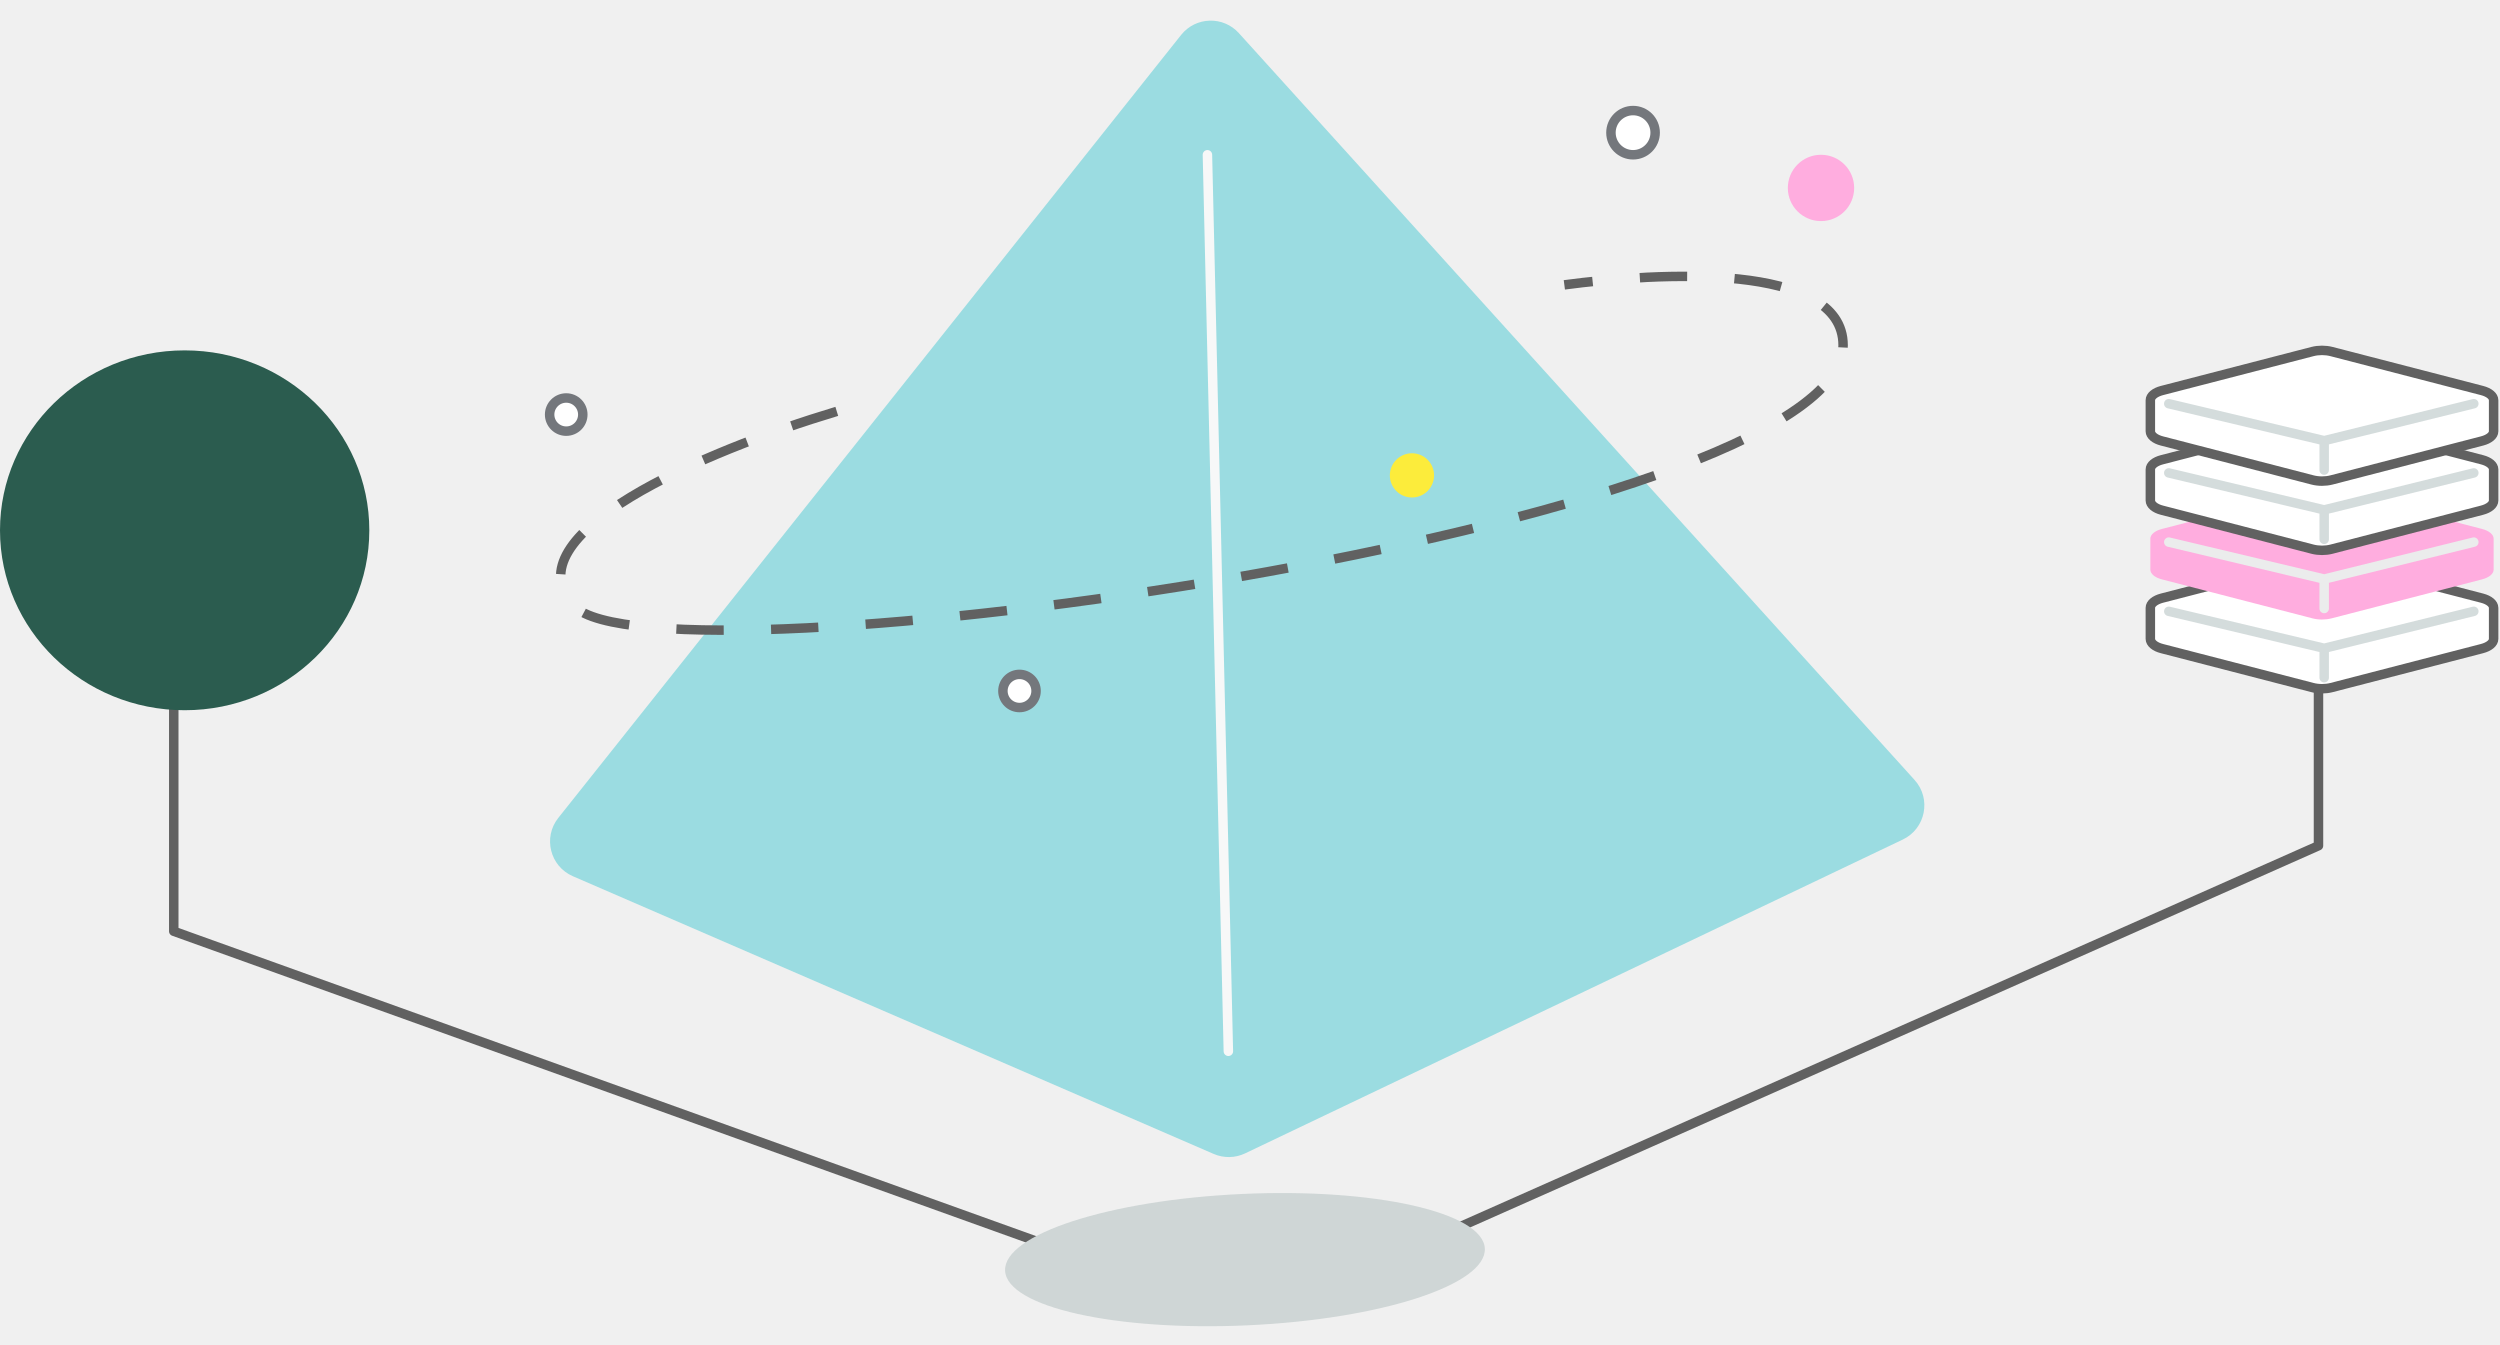
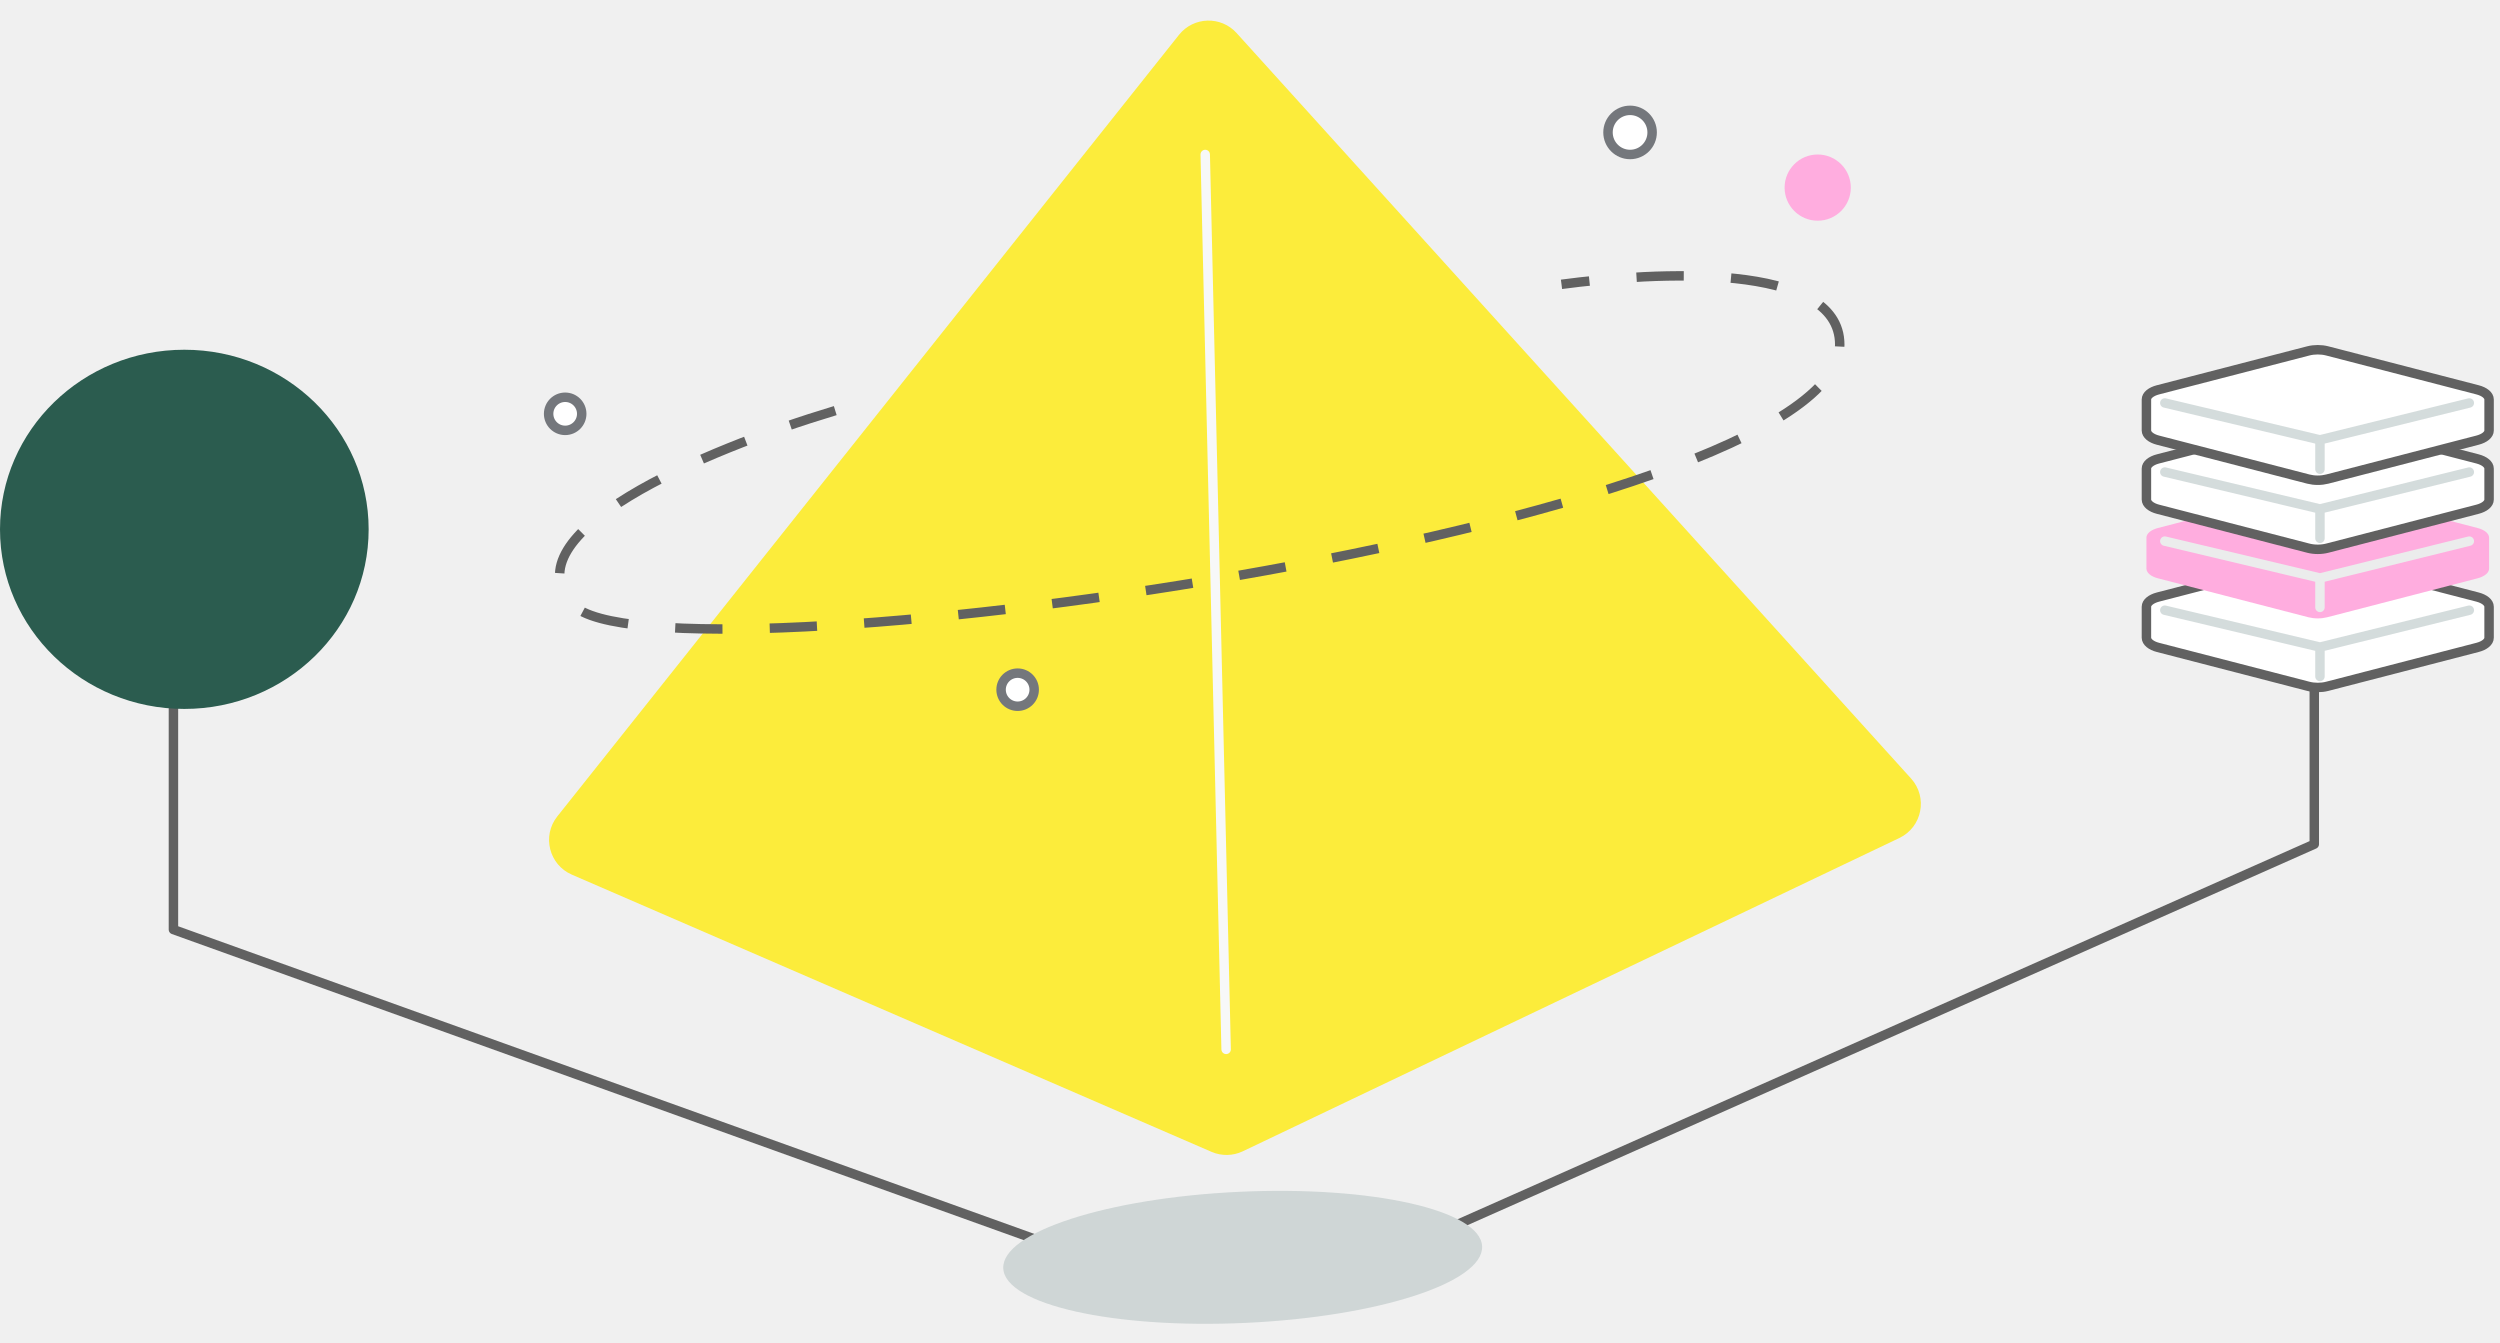
- <svg xmlns="http://www.w3.org/2000/svg" width="264" height="142" viewBox="0 0 264 142" fill="none">
-   <path d="M18.349 54.869V98.342L119.916 134.839" stroke="#616161" stroke-linecap="round" stroke-linejoin="round" />
-   <path d="M244.832 45.53V89.309L140.93 135.423" stroke="#616161" stroke-linecap="round" stroke-linejoin="round" />
-   <ellipse cx="19.5" cy="56" rx="19.5" ry="19" fill="#2B5C4F" />
-   <path d="M228.303 63.164L244.202 59.047C244.513 58.967 244.855 58.925 245.201 58.925C245.547 58.925 245.889 58.967 246.2 59.047L262.1 63.164C262.853 63.359 263.327 63.755 263.327 64.189V67.468C263.327 67.9 262.853 68.297 262.1 68.492L246.203 72.608C245.892 72.689 245.55 72.731 245.204 72.731C244.858 72.731 244.516 72.689 244.205 72.608L228.303 68.492C227.938 68.399 227.629 68.254 227.412 68.073C227.195 67.891 227.079 67.682 227.077 67.468V64.189C227.077 63.755 227.551 63.359 228.303 63.164Z" fill="white" stroke="#616161" stroke-linecap="round" stroke-linejoin="round" />
-   <path d="M229.022 64.556L245.434 68.459L261.235 64.556M245.434 71.566V68.461V71.566Z" fill="white" />
-   <path d="M229.022 64.556L245.434 68.459L261.235 64.556M245.434 71.566V68.461" stroke="#D4DCDC" stroke-linecap="round" stroke-linejoin="round" />
-   <path d="M228.303 55.856L244.202 51.739C244.513 51.659 244.855 51.617 245.201 51.617C245.547 51.617 245.889 51.659 246.2 51.739L262.1 55.856C262.853 56.051 263.327 56.447 263.327 56.881V60.16C263.327 60.593 262.853 60.99 262.1 61.184L246.203 65.301C245.892 65.381 245.55 65.423 245.204 65.423C244.858 65.423 244.516 65.381 244.205 65.301L228.303 61.184C227.938 61.091 227.629 60.946 227.412 60.765C227.195 60.584 227.079 60.374 227.077 60.16V56.881C227.077 56.447 227.551 56.051 228.303 55.856Z" fill="#FFADDF" />
-   <path d="M229.022 57.247L245.434 61.151L261.235 57.247M245.434 64.257V61.153" stroke="#EBECEC" stroke-linecap="round" stroke-linejoin="round" />
-   <path d="M228.303 48.549L244.202 44.432C244.513 44.351 244.855 44.31 245.201 44.31C245.547 44.31 245.889 44.351 246.2 44.432L262.1 48.549C262.853 48.743 263.327 49.14 263.327 49.573V52.852C263.327 53.285 262.853 53.682 262.1 53.877L246.203 57.993C245.892 58.074 245.55 58.115 245.204 58.115C244.858 58.115 244.516 58.074 244.205 57.993L228.303 53.877C227.938 53.784 227.629 53.639 227.412 53.457C227.195 53.276 227.079 53.067 227.077 52.852V49.573C227.077 49.14 227.551 48.743 228.303 48.549Z" fill="white" stroke="#616161" stroke-linecap="round" stroke-linejoin="round" />
-   <path d="M229.021 49.94L245.434 53.844L261.235 49.94M245.434 56.951V53.846V56.951Z" fill="white" />
-   <path d="M229.021 49.94L245.434 53.844L261.235 49.94M245.434 56.951V53.846" stroke="#D4DCDC" stroke-linecap="round" stroke-linejoin="round" />
-   <path d="M228.303 41.239L244.202 37.122C244.513 37.042 244.855 37 245.201 37C245.547 37 245.889 37.042 246.2 37.122L262.1 41.239C262.853 41.434 263.327 41.83 263.327 42.264V45.543C263.327 45.976 262.853 46.373 262.1 46.567L246.203 50.684C245.892 50.764 245.55 50.806 245.204 50.806C244.858 50.806 244.516 50.764 244.205 50.684L228.303 46.567C227.938 46.474 227.629 46.329 227.412 46.148C227.195 45.967 227.079 45.757 227.077 45.543V42.264C227.077 41.83 227.551 41.434 228.303 41.239Z" fill="white" stroke="#616161" stroke-linecap="round" stroke-linejoin="round" />
-   <path d="M229.021 42.631L245.434 46.534L261.235 42.631M245.434 49.641V46.537V49.641Z" fill="white" />
-   <path d="M229.021 42.631L245.434 46.534L261.235 42.631M245.434 49.641V46.537" stroke="#D4DCDC" stroke-linecap="round" stroke-linejoin="round" />
-   <ellipse cx="6.942" cy="25.357" rx="6.942" ry="25.357" transform="matrix(-0.0460422 -0.998939 -0.998939 0.0460422 157.118 138.785)" fill="#CFD6D6" />
-   <path d="M58.956 86.37L124.726 3.689C126.263 1.757 129.166 1.664 130.822 3.495L202.178 82.362C203.974 84.347 203.351 87.503 200.934 88.656L131.482 121.797C130.439 122.295 129.23 122.317 128.169 121.857L60.496 92.53C58.081 91.484 57.318 88.43 58.956 86.37Z" fill="#9BDCE1" />
-   <path d="M127.504 16.345L129.715 111.015" stroke="#F7F8F8" stroke-linecap="round" />
-   <path d="M88.363 43.442C74.173 47.699 53.701 56.507 60.585 63.973C69.189 73.306 194.632 55.648 194.632 36.466C194.632 27.625 175.008 28.771 165.196 30.081" stroke="#616161" stroke-linejoin="round" stroke-dasharray="5 5" />
-   <path d="M192.297 23.348C194.232 23.348 195.8 21.781 195.8 19.846C195.8 17.912 194.232 16.344 192.297 16.344C190.363 16.344 188.795 17.913 188.795 19.846C188.795 21.781 190.363 23.348 192.297 23.348Z" fill="#FFADDF" />
-   <path d="M149.102 52.535C150.391 52.535 151.437 51.49 151.437 50.2C151.437 48.911 150.391 47.865 149.102 47.865C147.812 47.865 146.767 48.911 146.767 50.2C146.767 51.49 147.812 52.535 149.102 52.535Z" fill="#FCEC3B" />
-   <path d="M59.793 45.53C60.76 45.53 61.544 44.746 61.544 43.779C61.544 42.812 60.76 42.027 59.793 42.027C58.825 42.027 58.041 42.812 58.041 43.779C58.041 44.746 58.825 45.53 59.793 45.53Z" fill="white" stroke="#74777C" stroke-linecap="round" stroke-linejoin="round" />
-   <path d="M107.658 74.716C108.625 74.716 109.409 73.932 109.409 72.965C109.409 71.998 108.625 71.214 107.658 71.214C106.691 71.214 105.907 71.998 105.907 72.965C105.907 73.932 106.691 74.716 107.658 74.716Z" fill="white" stroke="#74777C" stroke-linecap="round" stroke-linejoin="round" />
-   <path d="M172.451 16.345C173.74 16.345 174.785 15.299 174.785 14.01C174.785 12.72 173.74 11.675 172.451 11.675C171.161 11.675 170.116 12.721 170.116 14.01C170.116 15.299 171.161 16.345 172.451 16.345Z" fill="white" stroke="#74777C" stroke-linecap="round" stroke-linejoin="round" />
+ <svg xmlns="http://www.w3.org/2000/svg" width="229" height="123" viewBox="0 0 229 123" fill="none">
+   <path d="M15.887 47.508V85.149L103.828 116.75" stroke="#616161" stroke-width="0.866" stroke-linecap="round" stroke-linejoin="round" />
+   <path d="M211.988 39.422V77.328L122.025 117.255" stroke="#616161" stroke-width="0.866" stroke-linecap="round" stroke-linejoin="round" />
+   <ellipse cx="16.884" cy="48.487" rx="16.884" ry="16.451" fill="#2B5C4F" />
+   <path d="M197.675 54.69L211.441 51.125C211.711 51.056 212.006 51.02 212.306 51.02C212.606 51.02 212.902 51.056 213.171 51.125L226.938 54.69C227.59 54.859 228 55.202 228 55.577V58.416C228 58.791 227.59 59.135 226.938 59.303L213.174 62.867C212.904 62.937 212.609 62.973 212.309 62.973C212.009 62.973 211.713 62.937 211.444 62.867L197.675 59.303C197.359 59.223 197.092 59.097 196.904 58.94C196.716 58.783 196.615 58.602 196.613 58.416V55.577C196.613 55.202 197.024 54.859 197.675 54.69Z" fill="white" stroke="#616161" stroke-width="0.866" stroke-linecap="round" stroke-linejoin="round" />
+   <path d="M198.297 55.895L212.508 59.275L226.189 55.895M212.508 61.965V59.277V61.965Z" fill="white" />
+   <path d="M198.297 55.895L212.508 59.275L226.189 55.895M212.508 61.965V59.277" stroke="#D4DCDC" stroke-width="0.866" stroke-linecap="round" stroke-linejoin="round" />
+   <path d="M197.675 48.363L211.441 44.798C211.711 44.728 212.006 44.692 212.306 44.692C212.606 44.692 212.902 44.728 213.171 44.798L226.938 48.363C227.59 48.531 228 48.874 228 49.249V52.089C228 52.464 227.59 52.807 226.938 52.976L213.174 56.54C212.904 56.609 212.609 56.646 212.309 56.646C212.009 56.646 211.713 56.609 211.444 56.54L197.675 52.976C197.359 52.895 197.092 52.769 196.904 52.613C196.716 52.456 196.615 52.274 196.613 52.089V49.249C196.613 48.874 197.024 48.531 197.675 48.363Z" fill="#FFADDF" />
+   <path d="M198.297 49.567L212.508 52.947L226.189 49.567M212.508 55.637V52.949" stroke="#EBECEC" stroke-width="0.866" stroke-linecap="round" stroke-linejoin="round" />
+   <path d="M197.675 42.035L211.441 38.471C211.711 38.401 212.006 38.365 212.306 38.365C212.606 38.365 212.902 38.401 213.171 38.471L226.938 42.035C227.59 42.204 228 42.547 228 42.922V45.761C228 46.136 227.59 46.48 226.938 46.648L213.174 50.213C212.904 50.282 212.609 50.318 212.309 50.318C212.009 50.318 211.713 50.282 211.444 50.213L197.675 46.648C197.359 46.568 197.092 46.442 196.904 46.285C196.716 46.129 196.615 45.947 196.613 45.761V42.922C196.613 42.547 197.024 42.204 197.675 42.035Z" fill="white" stroke="#616161" stroke-width="0.866" stroke-linecap="round" stroke-linejoin="round" />
+   <path d="M198.297 43.24L212.508 46.62L226.189 43.24M212.508 49.31V46.622V49.31Z" fill="white" />
+   <path d="M198.297 43.24L212.508 46.62L226.189 43.24M212.508 49.31V46.622" stroke="#D4DCDC" stroke-width="0.866" stroke-linecap="round" stroke-linejoin="round" />
+   <path d="M197.675 35.707L211.441 32.142C211.711 32.072 212.006 32.036 212.306 32.036C212.606 32.036 212.902 32.072 213.171 32.142L226.938 35.707C227.59 35.875 228 36.218 228 36.594V39.433C228 39.808 227.59 40.151 226.938 40.32L213.174 43.884C212.904 43.953 212.609 43.99 212.309 43.99C212.009 43.99 211.713 43.953 211.444 43.884L197.675 40.32C197.359 40.239 197.092 40.114 196.904 39.957C196.716 39.8 196.615 39.618 196.613 39.433V36.594C196.613 36.218 197.024 35.875 197.675 35.707Z" fill="white" stroke="#616161" stroke-width="0.866" stroke-linecap="round" stroke-linejoin="round" />
+   <path d="M198.297 36.912L212.508 40.291L226.189 36.912M212.508 42.981V40.293V42.981Z" fill="white" />
+   <path d="M198.297 36.912L212.508 40.291L226.189 36.912M212.508 42.981V40.293" stroke="#D4DCDC" stroke-width="0.866" stroke-linecap="round" stroke-linejoin="round" />
+   <ellipse cx="6.011" cy="21.955" rx="6.011" ry="21.955" transform="matrix(-0.0460422 -0.998939 -0.998939 0.0460422 136.039 120.166)" fill="#CFD6D6" />
+   <path d="M51.048 74.783L107.994 3.194C109.324 1.521 111.838 1.441 113.272 3.026L175.055 71.313C176.61 73.032 176.071 75.764 173.979 76.762L113.844 105.457C112.94 105.889 111.894 105.908 110.975 105.509L52.381 80.117C50.29 79.211 49.629 76.567 51.048 74.783Z" fill="#FCEC3B" />
+   <path d="M110.398 14.152L112.313 96.121" stroke="#F7F8F8" stroke-width="0.866" stroke-linecap="round" />
+   <path d="M76.508 37.613C64.222 41.299 46.496 48.926 52.456 55.39C59.907 63.471 168.521 48.182 168.521 31.573C168.521 23.918 151.529 24.91 143.034 26.044" stroke="#616161" stroke-width="0.866" stroke-linejoin="round" stroke-dasharray="4.33 4.33" />
+   <path d="M166.501 20.216C168.176 20.216 169.534 18.859 169.534 17.184C169.534 15.509 168.176 14.152 166.501 14.152C164.826 14.152 163.469 15.51 163.469 17.184C163.469 18.859 164.826 20.216 166.501 20.216Z" fill="#FFADDF" />
+   <path d="M129.1 45.487C130.216 45.487 131.121 44.582 131.121 43.465C131.121 42.349 130.216 41.444 129.1 41.444C127.983 41.444 127.078 42.349 127.078 43.465C127.078 44.582 127.983 45.487 129.1 45.487Z" fill="#FCEC3B" />
+   <path d="M51.77 39.422C52.608 39.422 53.286 38.743 53.286 37.906C53.286 37.069 52.608 36.389 51.77 36.389C50.933 36.389 50.254 37.069 50.254 37.906C50.254 38.743 50.933 39.422 51.77 39.422Z" fill="white" stroke="#74777C" stroke-width="0.866" stroke-linecap="round" stroke-linejoin="round" />
+   <path d="M93.215 64.692C94.053 64.692 94.732 64.014 94.732 63.176C94.732 62.339 94.053 61.66 93.215 61.66C92.378 61.66 91.699 62.339 91.699 63.176C91.699 64.014 92.378 64.692 93.215 64.692Z" fill="white" stroke="#74777C" stroke-width="0.866" stroke-linecap="round" stroke-linejoin="round" />
+   <path d="M149.315 14.151C150.431 14.151 151.336 13.246 151.336 12.13C151.336 11.013 150.431 10.108 149.315 10.108C148.198 10.108 147.293 11.014 147.293 12.13C147.293 13.246 148.198 14.151 149.315 14.151Z" fill="white" stroke="#74777C" stroke-width="0.866" stroke-linecap="round" stroke-linejoin="round" />
</svg>
